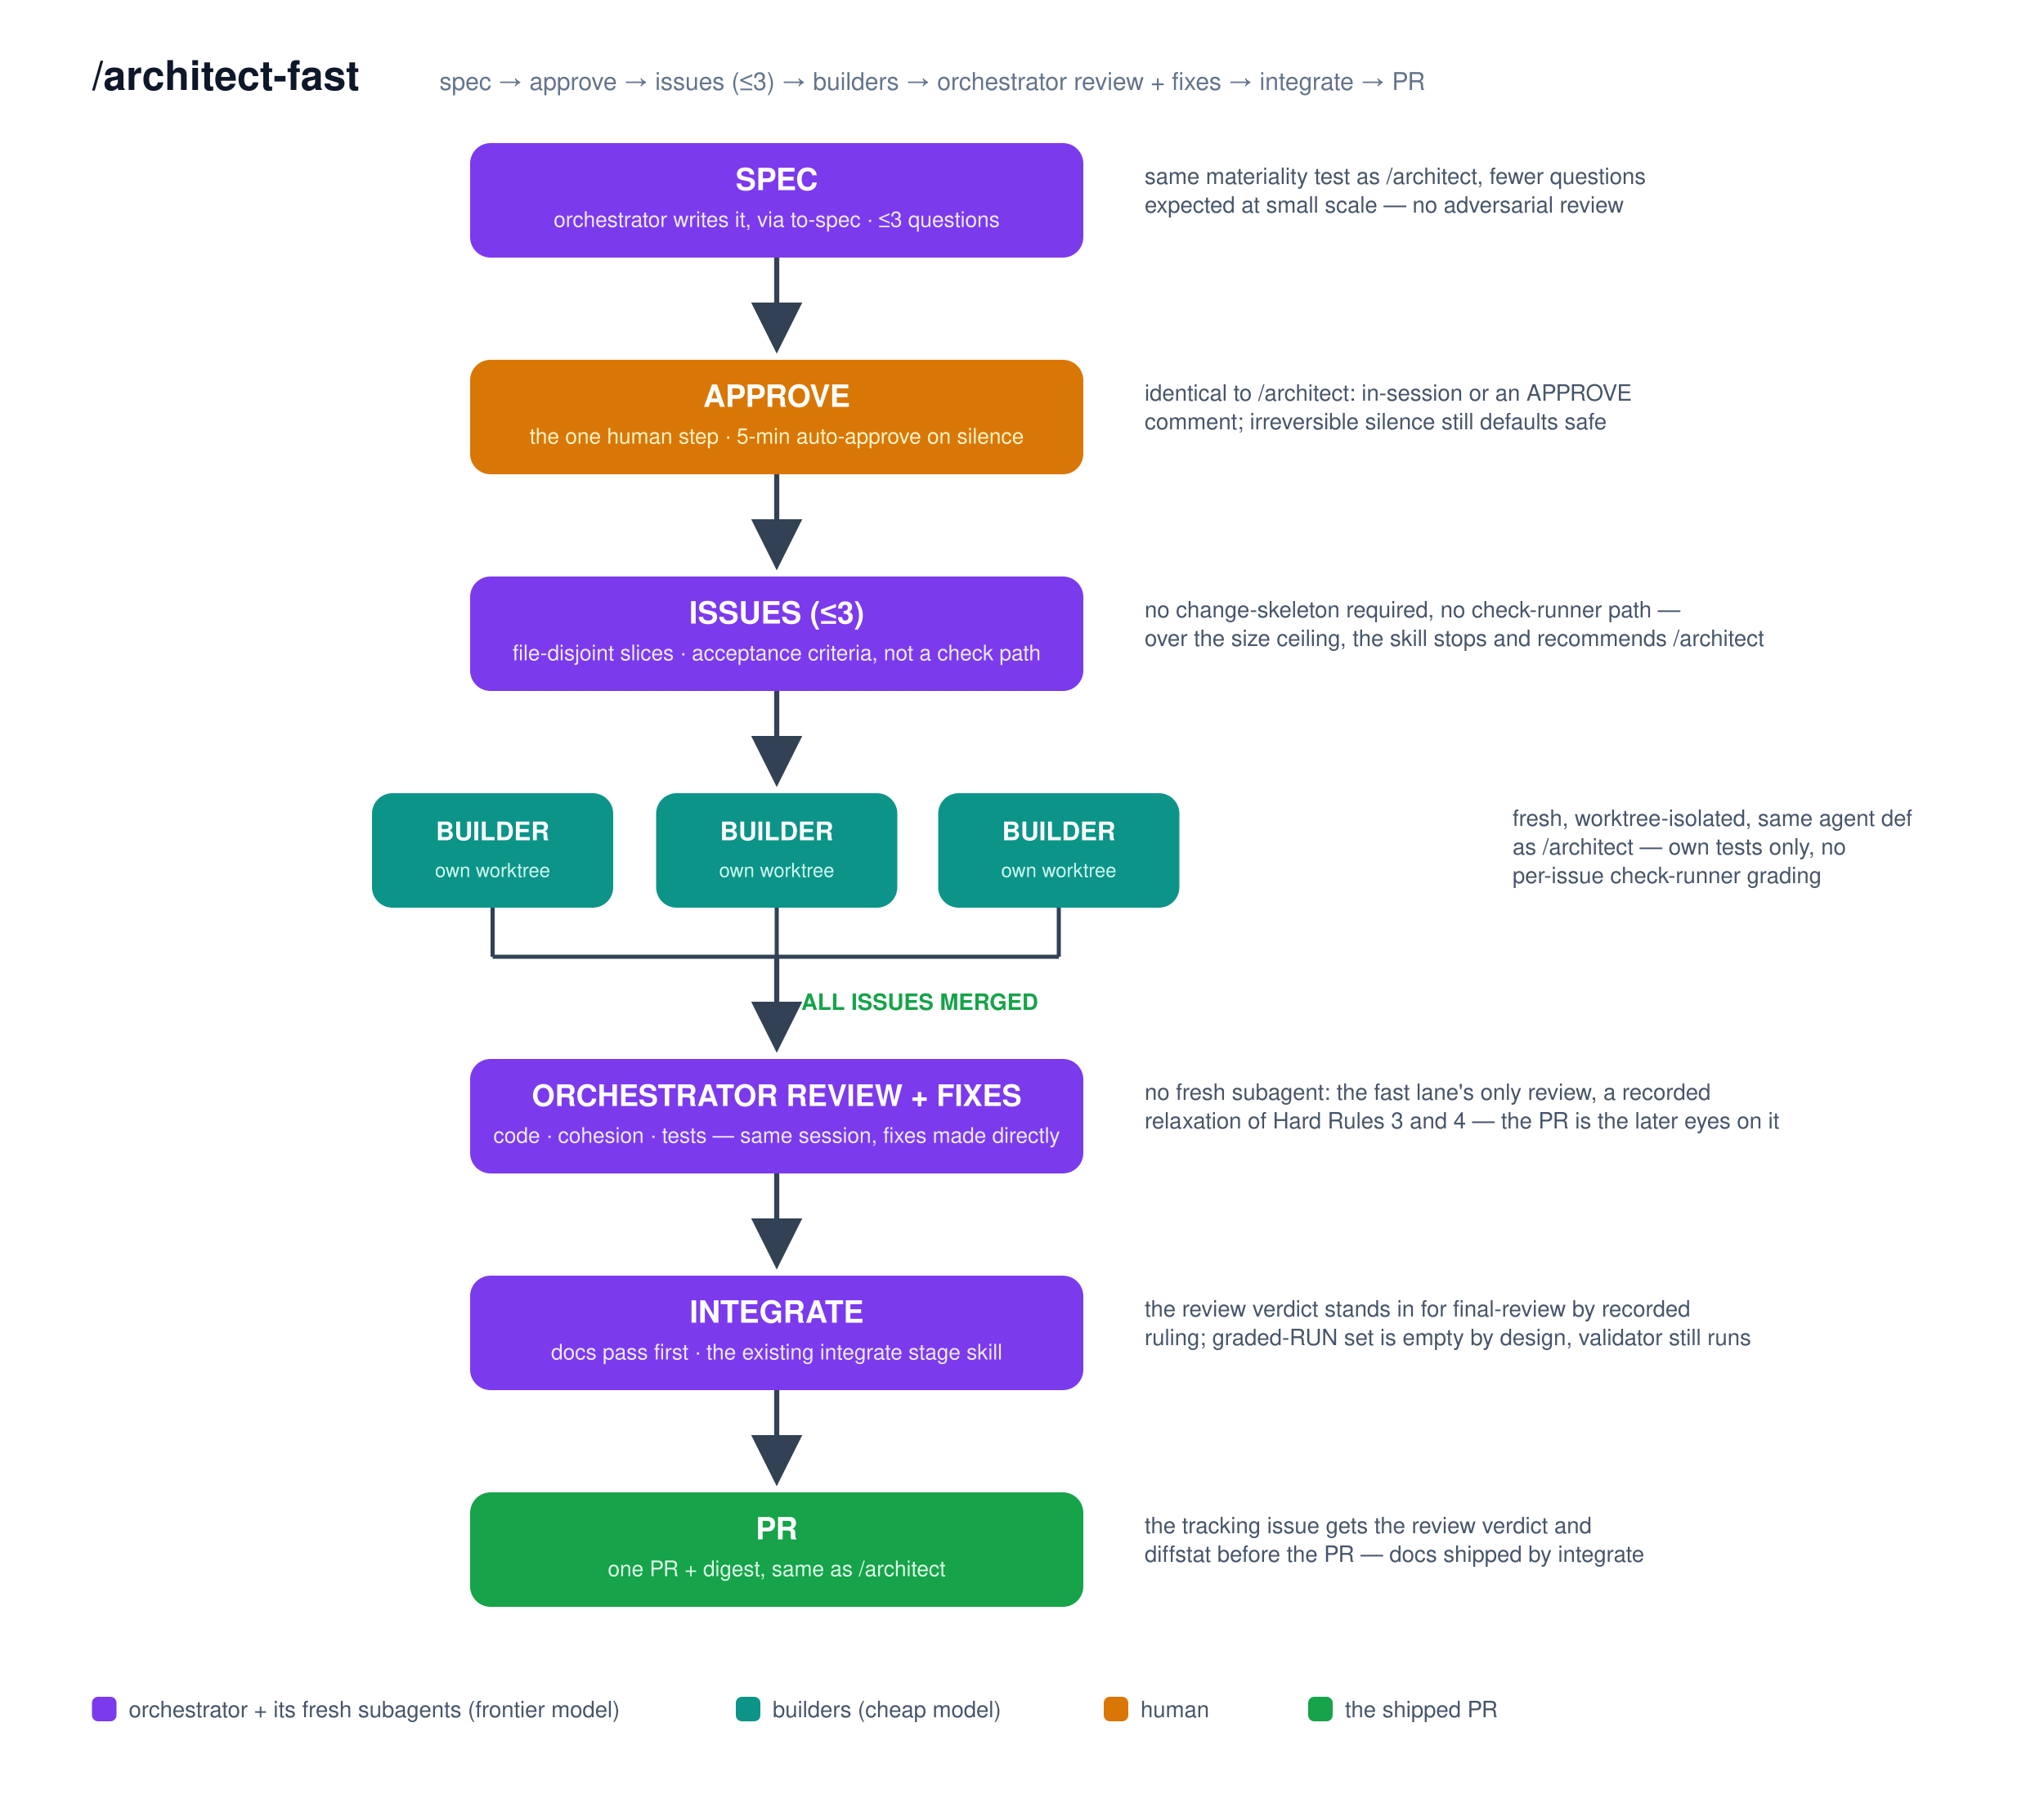
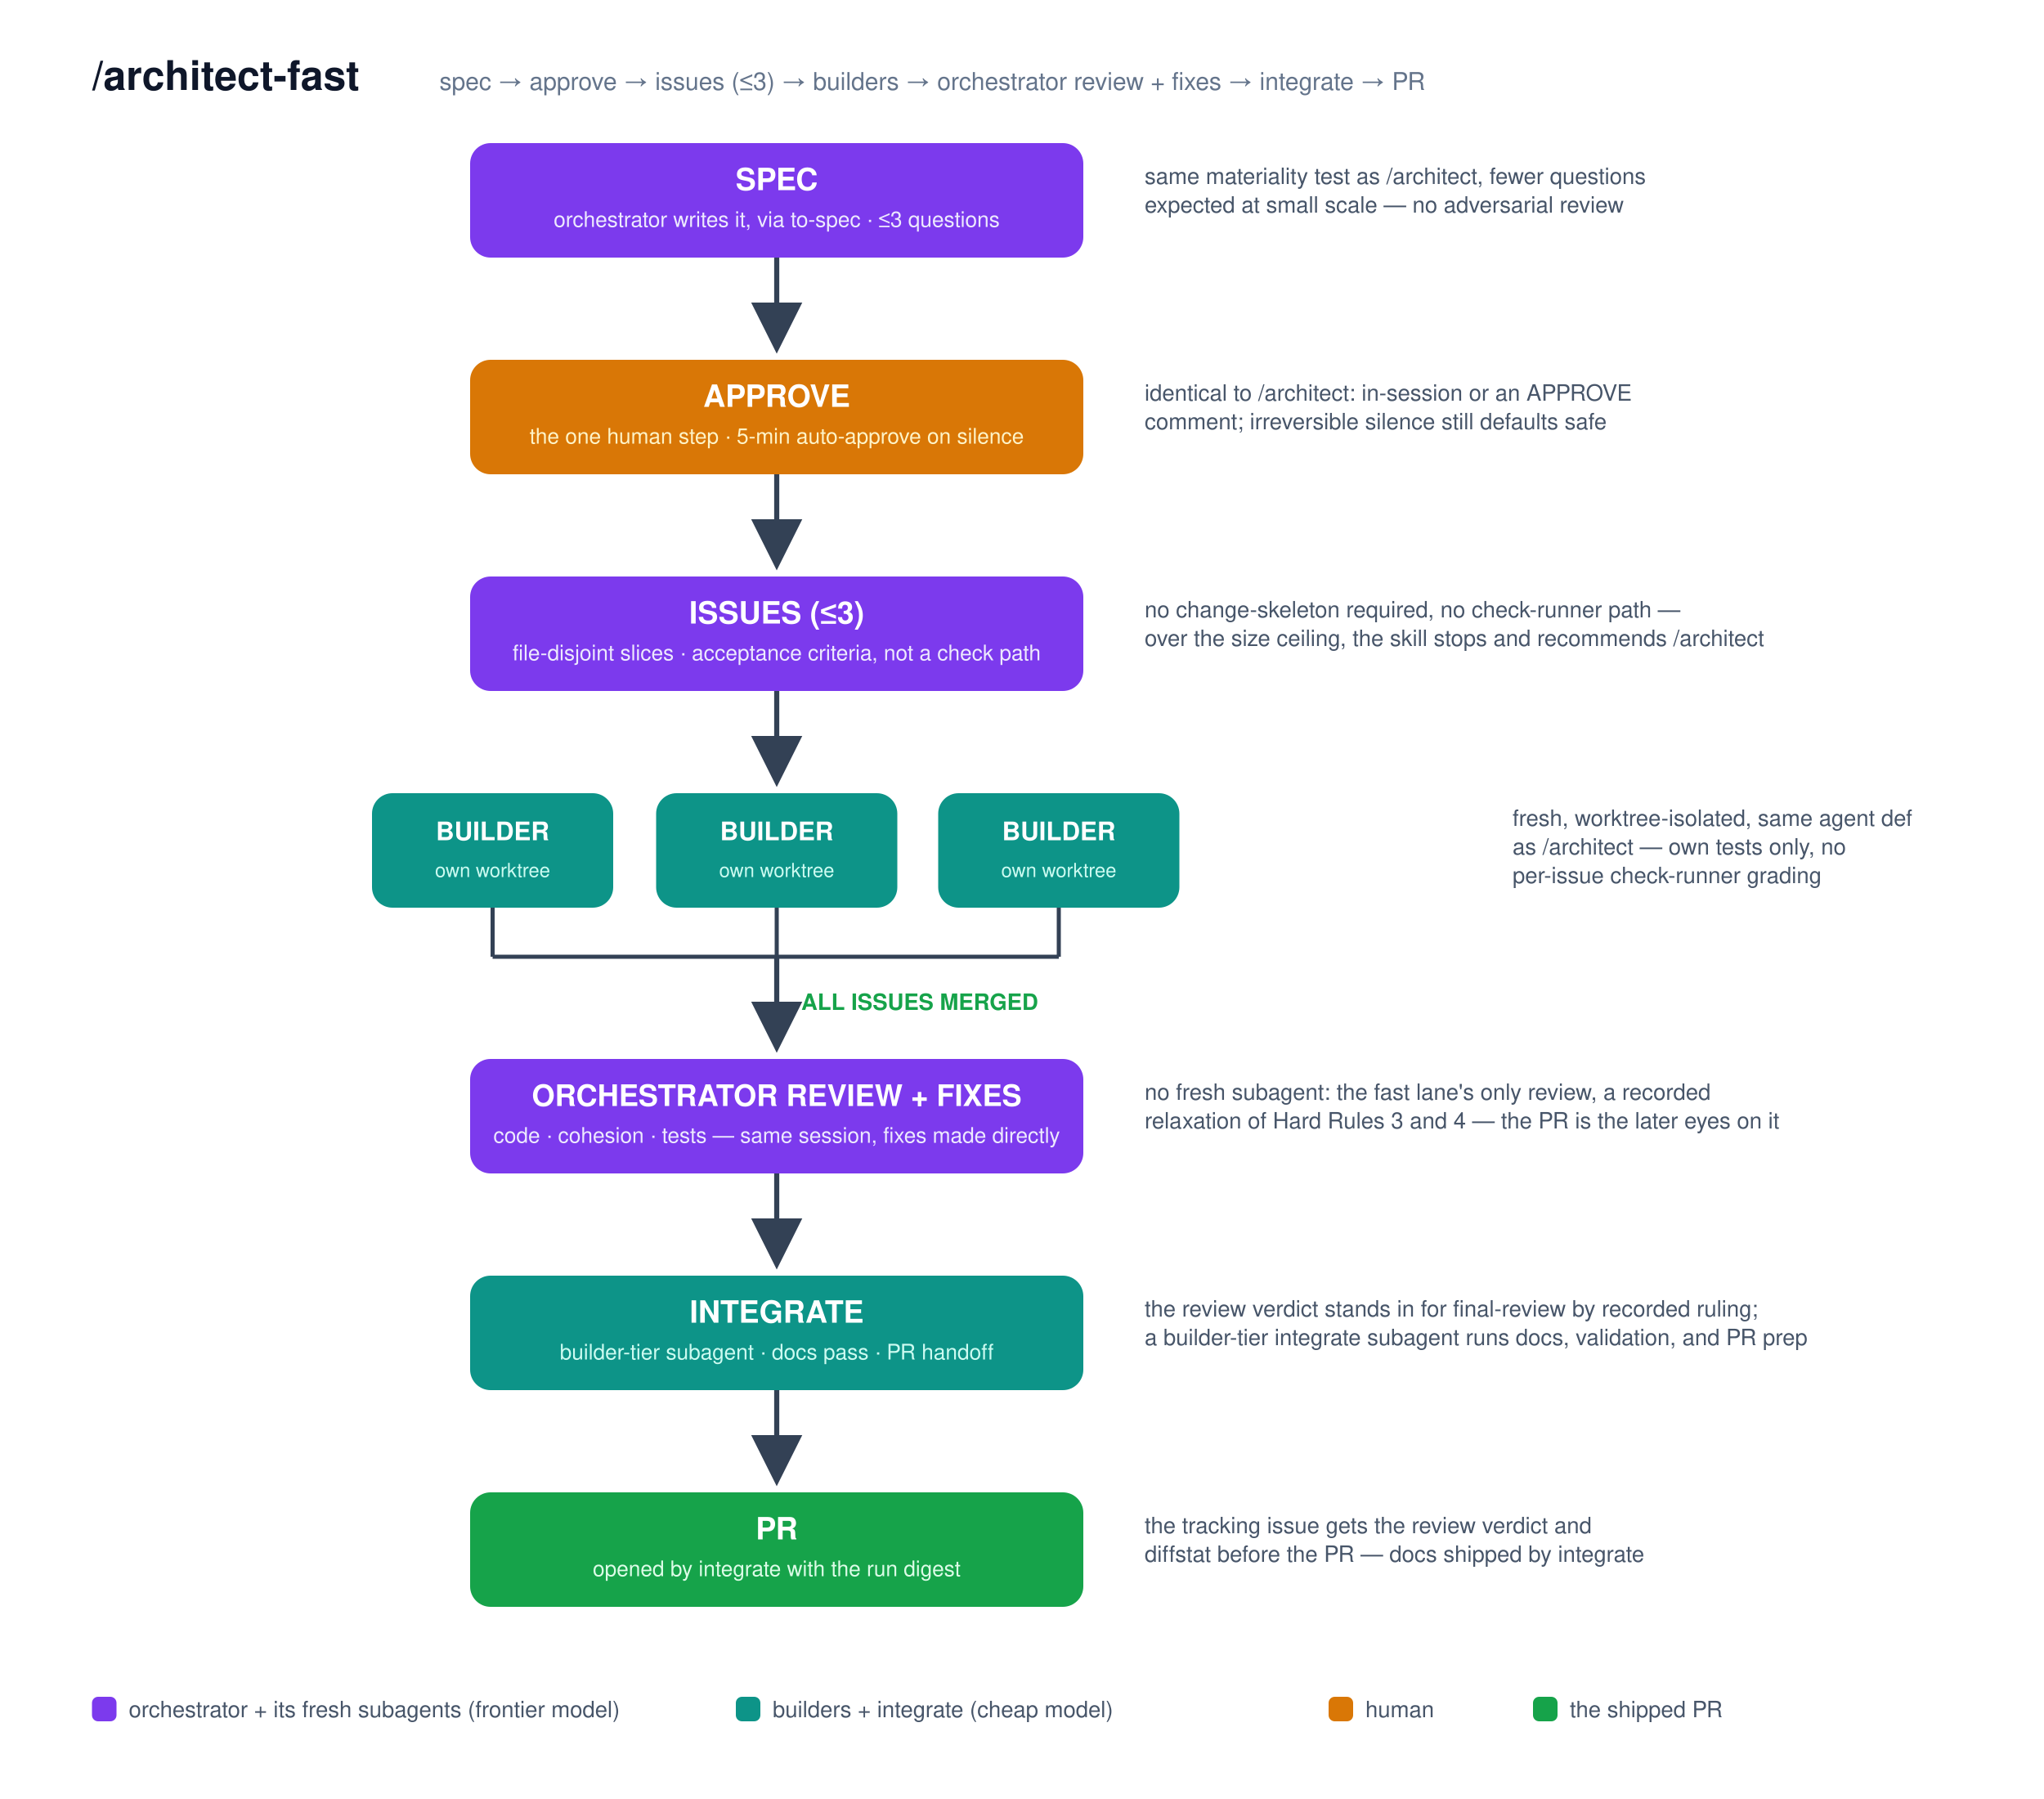
<svg xmlns="http://www.w3.org/2000/svg" viewBox="0 0 1000 880" font-family="-apple-system,'Segoe UI',Helvetica,Arial,sans-serif">
  <defs>
    <marker id="arr" markerWidth="10" markerHeight="10" refX="8" refY="5" orient="auto">
      <path d="M0,0 L10,5 L0,10 z" fill="#334155" />
    </marker>
  </defs>
  <rect width="1000" height="880" fill="#ffffff" />
  <text x="45" y="44" font-size="20" font-weight="700" fill="#0f172a">/architect-fast</text>
  <text x="215" y="44" font-size="12" fill="#64748b">spec → approve → issues (≤3) → builders → orchestrator review + fixes → integrate → PR</text>
  <line x1="380" y1="126" x2="380" y2="168" stroke="#334155" stroke-width="2.5" marker-end="url(#arr)" />
  <line x1="380" y1="232" x2="380" y2="274" stroke="#334155" stroke-width="2.5" marker-end="url(#arr)" />
  <line x1="380" y1="338" x2="380" y2="380" stroke="#334155" stroke-width="2.5" marker-end="url(#arr)" />
  <rect x="230" y="70" width="300" height="56" rx="10" fill="#7c3aed" />
  <text x="380" y="93" font-size="15" font-weight="700" fill="#ffffff" text-anchor="middle">SPEC</text>
  <text x="380" y="111" font-size="10.5" fill="#ede9fe" text-anchor="middle">orchestrator writes it, via to-spec · ≤3 questions</text>
  <text x="560" y="90" font-size="11" fill="#475569">same materiality test as /architect, fewer questions</text>
  <text x="560" y="104" font-size="11" fill="#475569">expected at small scale — no adversarial review</text>
  <rect x="230" y="176" width="300" height="56" rx="10" fill="#d97706" />
  <text x="380" y="199" font-size="15" font-weight="700" fill="#ffffff" text-anchor="middle">APPROVE</text>
  <text x="380" y="217" font-size="10.5" fill="#fef3c7" text-anchor="middle">the one human step · 5-min auto-approve on silence</text>
  <text x="560" y="196" font-size="11" fill="#475569">identical to /architect: in-session or an APPROVE</text>
  <text x="560" y="210" font-size="11" fill="#475569">comment; irreversible silence still defaults safe</text>
  <rect x="230" y="282" width="300" height="56" rx="10" fill="#7c3aed" />
  <text x="380" y="305" font-size="15" font-weight="700" fill="#ffffff" text-anchor="middle">ISSUES (≤3)</text>
  <text x="380" y="323" font-size="10.5" fill="#ede9fe" text-anchor="middle">file-disjoint slices · acceptance criteria, not a check path</text>
  <text x="560" y="302" font-size="11" fill="#475569">no change-skeleton required, no check-runner path —</text>
  <text x="560" y="316" font-size="11" fill="#475569">over the size ceiling, the skill stops and recommends /architect</text>
  <rect x="182" y="388" width="118" height="56" rx="10" fill="#0d9488" />
  <rect x="321" y="388" width="118" height="56" rx="10" fill="#0d9488" />
  <rect x="459" y="388" width="118" height="56" rx="10" fill="#0d9488" />
  <text x="241" y="411" font-size="12.5" font-weight="700" fill="#ffffff" text-anchor="middle">BUILDER</text>
  <text x="380" y="411" font-size="12.5" font-weight="700" fill="#ffffff" text-anchor="middle">BUILDER</text>
  <text x="518" y="411" font-size="12.5" font-weight="700" fill="#ffffff" text-anchor="middle">BUILDER</text>
  <text x="241" y="429" font-size="9.5" fill="#ccfbf1" text-anchor="middle">own worktree</text>
  <text x="380" y="429" font-size="9.5" fill="#ccfbf1" text-anchor="middle">own worktree</text>
  <text x="518" y="429" font-size="9.5" fill="#ccfbf1" text-anchor="middle">own worktree</text>
  <text x="740" y="404" font-size="11" fill="#475569">fresh, worktree-isolated, same agent def</text>
  <text x="740" y="418" font-size="11" fill="#475569">as /architect — own tests only, no</text>
  <text x="740" y="432" font-size="11" fill="#475569">per-issue check-runner grading</text>
  <line x1="241" y1="444" x2="241" y2="468" stroke="#334155" stroke-width="2" />
  <line x1="380" y1="444" x2="380" y2="468" stroke="#334155" stroke-width="2" />
  <line x1="518" y1="444" x2="518" y2="468" stroke="#334155" stroke-width="2" />
  <line x1="241" y1="468" x2="518" y2="468" stroke="#334155" stroke-width="2" />
  <line x1="380" y1="468" x2="380" y2="510" stroke="#334155" stroke-width="2.5" marker-end="url(#arr)" />
  <text x="392" y="494" font-size="11" font-weight="700" fill="#16a34a">ALL ISSUES MERGED</text>
  <rect x="230" y="518" width="300" height="56" rx="10" fill="#7c3aed" />
  <text x="380" y="541" font-size="14.5" font-weight="700" fill="#ffffff" text-anchor="middle">ORCHESTRATOR REVIEW + FIXES</text>
  <text x="380" y="559" font-size="10.5" fill="#ede9fe" text-anchor="middle">code · cohesion · tests — same session, fixes made directly</text>
  <text x="560" y="538" font-size="11" fill="#475569">no fresh subagent: the fast lane's only review, a recorded</text>
  <text x="560" y="552" font-size="11" fill="#475569">relaxation of Hard Rules 3 and 4 — the PR is the later eyes on it</text>
  <line x1="380" y1="574" x2="380" y2="616" stroke="#334155" stroke-width="2.5" marker-end="url(#arr)" />
-   <rect x="230" y="624" width="300" height="56" rx="10" fill="#7c3aed" />
+   <rect x="230" y="624" width="300" height="56" rx="10" fill="#0d9488" />
  <text x="380" y="647" font-size="15" font-weight="700" fill="#ffffff" text-anchor="middle">INTEGRATE</text>
-   <text x="380" y="665" font-size="10.5" fill="#ede9fe" text-anchor="middle">docs pass first · the existing integrate stage skill</text>
-   <text x="560" y="644" font-size="11" fill="#475569">the review verdict stands in for final-review by recorded</text>
-   <text x="560" y="658" font-size="11" fill="#475569">ruling; graded-RUN set is empty by design, validator still runs</text>
+   <text x="380" y="665" font-size="10.5" fill="#ccfbf1" text-anchor="middle">builder-tier subagent · docs pass · PR handoff</text>
+   <text x="560" y="644" font-size="11" fill="#475569">the review verdict stands in for final-review by recorded ruling;</text>
+   <text x="560" y="658" font-size="11" fill="#475569">a builder-tier integrate subagent runs docs, validation, and PR prep</text>
  <line x1="380" y1="680" x2="380" y2="722" stroke="#334155" stroke-width="2.5" marker-end="url(#arr)" />
  <rect x="230" y="730" width="300" height="56" rx="10" fill="#16a34a" />
  <text x="380" y="753" font-size="15" font-weight="700" fill="#ffffff" text-anchor="middle">PR</text>
-   <text x="380" y="771" font-size="10.5" fill="#dcfce7" text-anchor="middle">one PR + digest, same as /architect</text>
+   <text x="380" y="771" font-size="10.5" fill="#dcfce7" text-anchor="middle">opened by integrate with the run digest</text>
  <text x="560" y="750" font-size="11" fill="#475569">the tracking issue gets the review verdict and</text>
  <text x="560" y="764" font-size="11" fill="#475569">diffstat before the PR — docs shipped by integrate</text>
  <rect x="45" y="830" width="12" height="12" rx="3" fill="#7c3aed" />
  <text x="63" y="840" font-size="11" fill="#475569">orchestrator + its fresh subagents (frontier model)</text>
  <rect x="360" y="830" width="12" height="12" rx="3" fill="#0d9488" />
-   <text x="378" y="840" font-size="11" fill="#475569">builders (cheap model)</text>
-   <rect x="540" y="830" width="12" height="12" rx="3" fill="#d97706" />
-   <text x="558" y="840" font-size="11" fill="#475569">human</text>
-   <rect x="640" y="830" width="12" height="12" rx="3" fill="#16a34a" />
-   <text x="658" y="840" font-size="11" fill="#475569">the shipped PR</text>
+   <text x="378" y="840" font-size="11" fill="#475569">builders + integrate (cheap model)</text>
+   <rect x="650" y="830" width="12" height="12" rx="3" fill="#d97706" />
+   <text x="668" y="840" font-size="11" fill="#475569">human</text>
+   <rect x="750" y="830" width="12" height="12" rx="3" fill="#16a34a" />
+   <text x="768" y="840" font-size="11" fill="#475569">the shipped PR</text>
</svg>
